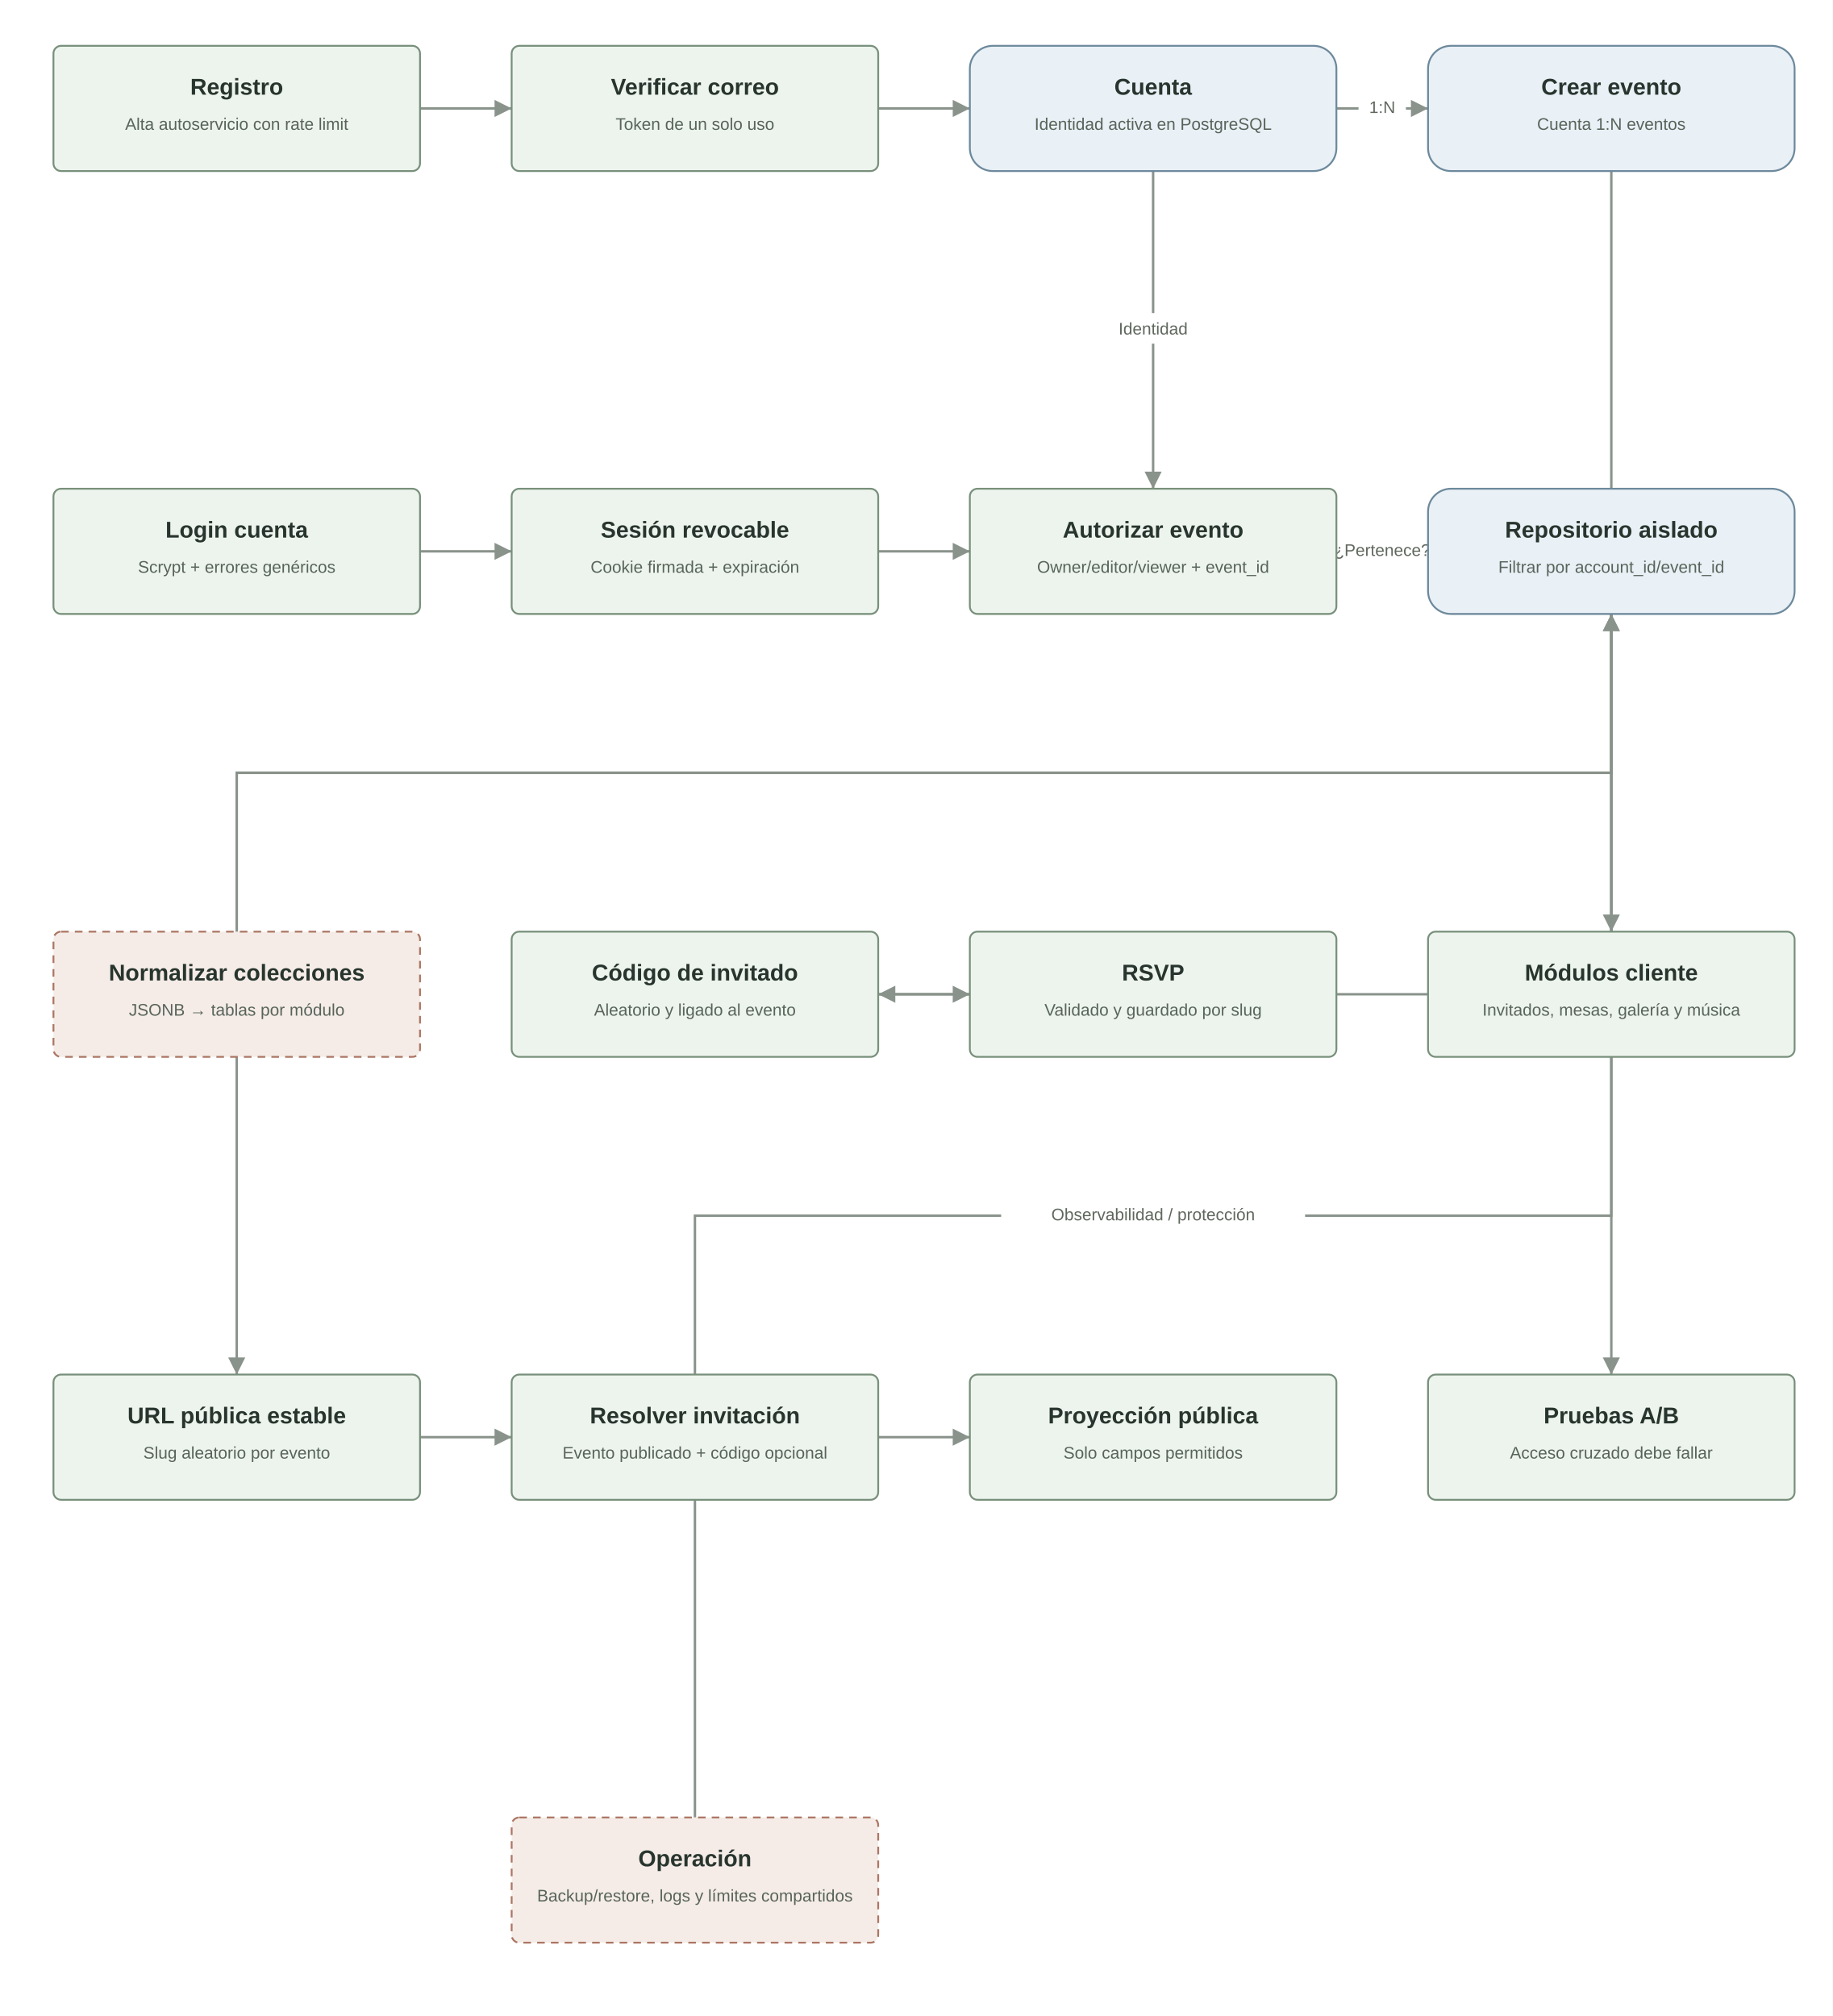
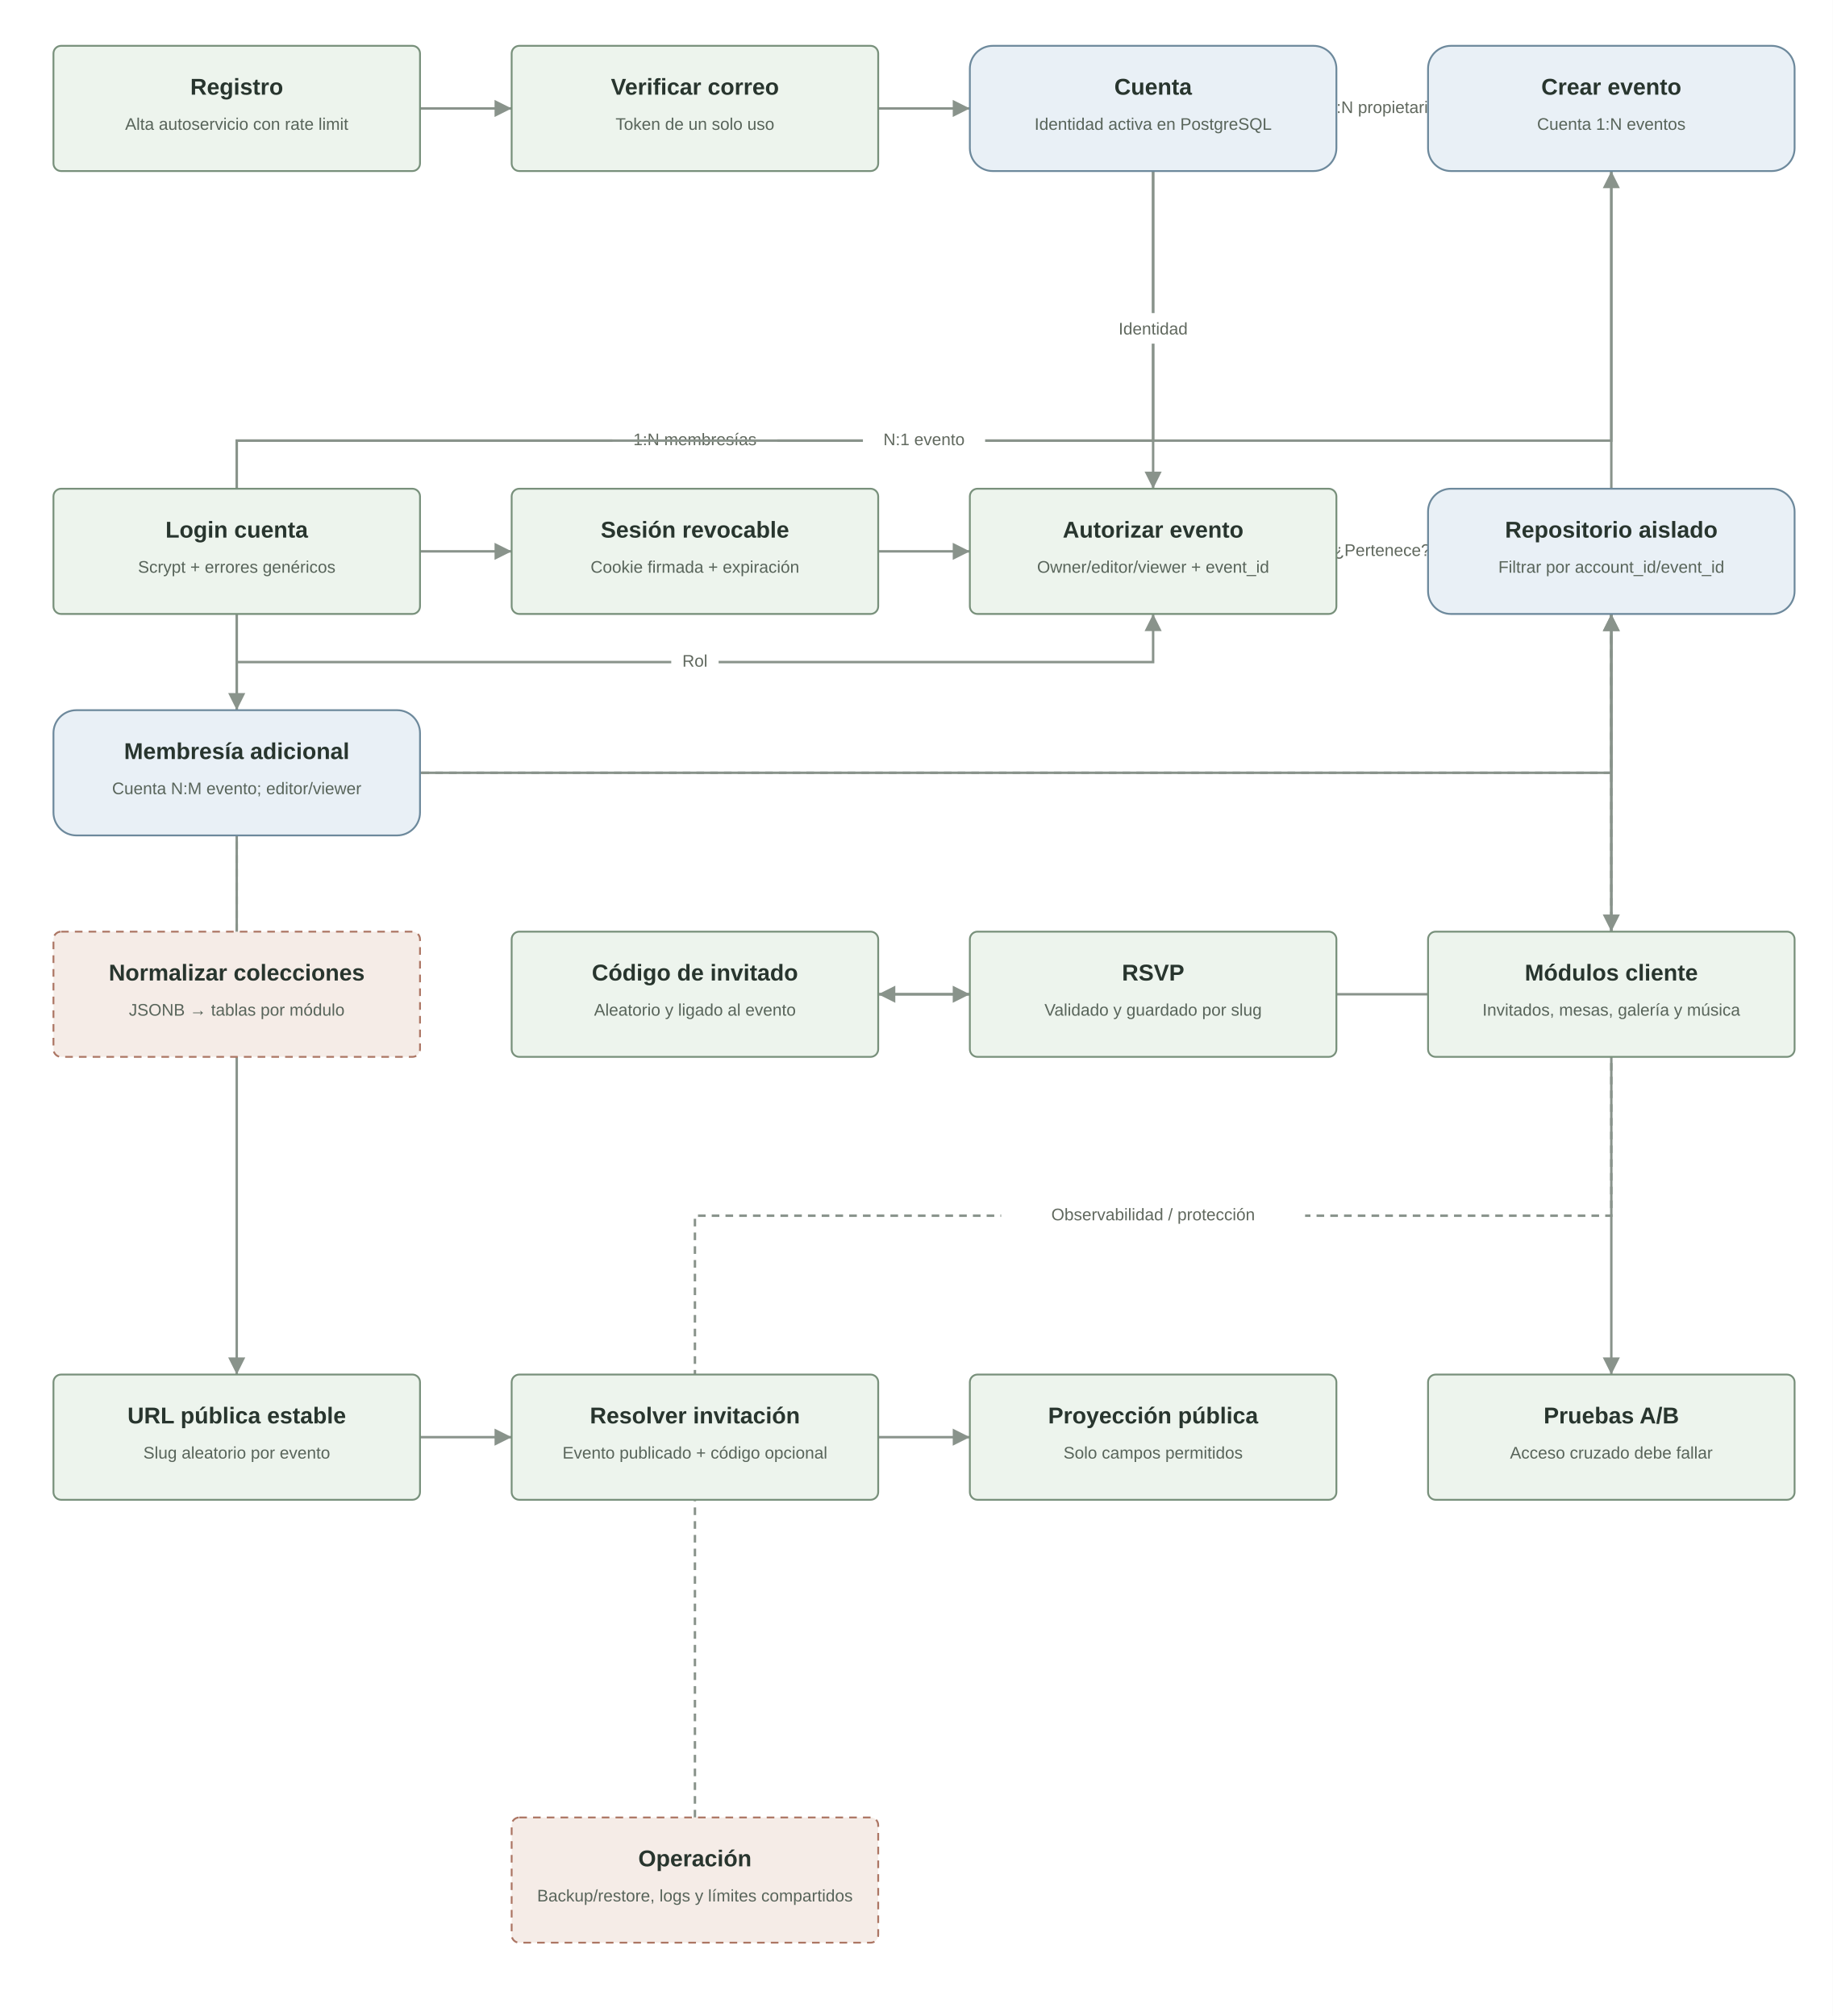
<svg xmlns="http://www.w3.org/2000/svg" viewBox="0 0 1200 1320" role="img" aria-labelledby="svg-title svg-desc" font-family="Arial, sans-serif">
  <defs>
    <marker id="arrow" markerWidth="8" markerHeight="8" refX="7" refY="3.5" orient="auto">
      <path d="M0 0 L7 3.5 L0 7 Z" fill="#89938b" />
    </marker>
  </defs>
  <rect width="1200" height="1320" fill="#fff" />
  <path d="M275 71 L335 71" fill="none" stroke="#89938b" stroke-width="1.6" marker-end="url(#arrow)" />
  <path d="M575 71 L635 71" fill="none" stroke="#89938b" stroke-width="1.6" marker-end="url(#arrow)" />
  <path d="M875 71 L935 71" fill="none" stroke="#89938b" stroke-width="1.6" marker-end="url(#arrow)" />
-   <rect x="889.5" y="60" width="31" height="20" fill="#fff" />
-   <text x="905" y="74" text-anchor="middle" font-size="11" fill="#60685e">1:N</text>
+   <rect x="847.5" y="60" width="115" height="20" fill="#fff" />
+   <text x="905" y="74" text-anchor="middle" font-size="11" fill="#60685e">1:N propietario</text>
+   <path d="M755 112 L755 288.5 L155 288.5 L155 465" fill="none" stroke="#89938b" stroke-width="1.6" marker-end="url(#arrow)" />
+   <rect x="401" y="277.5" width="108" height="20" fill="#fff" />
+   <text x="455" y="291.5" text-anchor="middle" font-size="11" fill="#60685e">1:N membresías</text>
+   <path d="M155 465 L155 288.5 L1055 288.5 L1055 112" fill="none" stroke="#89938b" stroke-width="1.6" marker-end="url(#arrow)" />
+   <rect x="565" y="277.5" width="80" height="20" fill="#fff" />
+   <text x="605" y="291.5" text-anchor="middle" font-size="11" fill="#60685e">N:1 evento</text>
  <path d="M275 361 L335 361" fill="none" stroke="#89938b" stroke-width="1.6" marker-end="url(#arrow)" />
  <path d="M575 361 L635 361" fill="none" stroke="#89938b" stroke-width="1.6" marker-end="url(#arrow)" />
  <path d="M755 112 L755 216 L755 216 L755 320" fill="none" stroke="#89938b" stroke-width="1.6" marker-end="url(#arrow)" />
  <rect x="718.5" y="205" width="73" height="20" fill="#fff" />
  <text x="755" y="219" text-anchor="middle" font-size="11" fill="#60685e">Identidad</text>
+   <path d="M155 465 L155 433.5 L755 433.5 L755 402" fill="none" stroke="#89938b" stroke-width="1.6" marker-end="url(#arrow)" />
+   <rect x="439.5" y="422.5" width="31" height="20" fill="#fff" />
+   <text x="455" y="436.5" text-anchor="middle" font-size="11" fill="#60685e">Rol</text>
  <path d="M875 361 L935 361" fill="none" stroke="#89938b" stroke-width="1.6" marker-end="url(#arrow)" />
  <rect x="861.5" y="350" width="87" height="20" fill="#fff" />
  <text x="905" y="364" text-anchor="middle" font-size="11" fill="#60685e">¿Pertenece?</text>
-   <path d="M155 610 L155 506 L1055 506 L1055 402" fill="none" stroke="#89938b" stroke-width="1.6" marker-end="url(#arrow)" />
+   <path d="M155 610 L155 506 L1055 506 L1055 402" fill="none" stroke="#89938b" stroke-width="1.6" stroke-dasharray="5 4" marker-end="url(#arrow)" />
  <path d="M1055 402 L1055 506 L1055 506 L1055 610" fill="none" stroke="#89938b" stroke-width="1.6" marker-end="url(#arrow)" />
  <path d="M935 651 L575 651" fill="none" stroke="#89938b" stroke-width="1.6" marker-end="url(#arrow)" />
  <path d="M575 651 L635 651" fill="none" stroke="#89938b" stroke-width="1.6" marker-end="url(#arrow)" />
  <path d="M1055 112 L1055 506 L155 506 L155 900" fill="none" stroke="#89938b" stroke-width="1.6" marker-end="url(#arrow)" />
  <path d="M275 941 L335 941" fill="none" stroke="#89938b" stroke-width="1.6" marker-end="url(#arrow)" />
  <path d="M575 941 L635 941" fill="none" stroke="#89938b" stroke-width="1.6" marker-end="url(#arrow)" />
  <path d="M1055 402 L1055 651 L1055 651 L1055 900" fill="none" stroke="#89938b" stroke-width="1.6" marker-end="url(#arrow)" />
-   <path d="M455 1190 L455 796 L1055 796 L1055 402" fill="none" stroke="#89938b" stroke-width="1.6" marker-end="url(#arrow)" />
+   <path d="M455 1190 L455 796 L1055 796 L1055 402" fill="none" stroke="#89938b" stroke-width="1.6" stroke-dasharray="5 4" marker-end="url(#arrow)" />
  <rect x="655.5" y="785" width="199" height="20" fill="#fff" />
  <text x="755" y="799" text-anchor="middle" font-size="11" fill="#60685e">Observabilidad / protección</text>
  <g>
    <g fill="#edf4ed" stroke="#78907b" stroke-width="1.2">
      <rect x="35" y="30" width="240" height="82" rx="5" />
    </g>
    <text x="155" y="62" font-size="15" font-weight="600" fill="#28352e" text-anchor="middle">Registro</text>
    <text x="155" y="85" font-size="11" fill="#58645a" text-anchor="middle">Alta autoservicio con rate limit</text>
  </g>
  <g>
    <g fill="#edf4ed" stroke="#78907b" stroke-width="1.2">
      <rect x="335" y="30" width="240" height="82" rx="5" />
    </g>
    <text x="455" y="62" font-size="15" font-weight="600" fill="#28352e" text-anchor="middle">Verificar correo</text>
    <text x="455" y="85" font-size="11" fill="#58645a" text-anchor="middle">Token de un solo uso</text>
  </g>
  <g>
    <g fill="#e9f0f6" stroke="#6d899c" stroke-width="1.2">
      <rect x="635" y="30" width="240" height="82" rx="15" />
    </g>
    <text x="755" y="62" font-size="15" font-weight="600" fill="#28352e" text-anchor="middle">Cuenta</text>
    <text x="755" y="85" font-size="11" fill="#58645a" text-anchor="middle">Identidad activa en PostgreSQL</text>
  </g>
  <g>
    <g fill="#e9f0f6" stroke="#6d899c" stroke-width="1.2">
      <rect x="935" y="30" width="240" height="82" rx="15" />
    </g>
    <text x="1055" y="62" font-size="15" font-weight="600" fill="#28352e" text-anchor="middle">Crear evento</text>
    <text x="1055" y="85" font-size="11" fill="#58645a" text-anchor="middle">Cuenta 1:N eventos</text>
  </g>
  <g>
    <g fill="#edf4ed" stroke="#78907b" stroke-width="1.2">
      <rect x="35" y="320" width="240" height="82" rx="5" />
    </g>
    <text x="155" y="352" font-size="15" font-weight="600" fill="#28352e" text-anchor="middle">Login cuenta</text>
    <text x="155" y="375" font-size="11" fill="#58645a" text-anchor="middle">Scrypt + errores genéricos</text>
  </g>
  <g>
    <g fill="#edf4ed" stroke="#78907b" stroke-width="1.2">
      <rect x="335" y="320" width="240" height="82" rx="5" />
    </g>
    <text x="455" y="352" font-size="15" font-weight="600" fill="#28352e" text-anchor="middle">Sesión revocable</text>
    <text x="455" y="375" font-size="11" fill="#58645a" text-anchor="middle">Cookie firmada + expiración</text>
  </g>
  <g>
    <g fill="#edf4ed" stroke="#78907b" stroke-width="1.2">
      <rect x="635" y="320" width="240" height="82" rx="5" />
    </g>
    <text x="755" y="352" font-size="15" font-weight="600" fill="#28352e" text-anchor="middle">Autorizar evento</text>
    <text x="755" y="375" font-size="11" fill="#58645a" text-anchor="middle">Owner/editor/viewer + event_id</text>
  </g>
  <g>
    <g fill="#e9f0f6" stroke="#6d899c" stroke-width="1.2">
      <rect x="935" y="320" width="240" height="82" rx="15" />
    </g>
    <text x="1055" y="352" font-size="15" font-weight="600" fill="#28352e" text-anchor="middle">Repositorio aislado</text>
    <text x="1055" y="375" font-size="11" fill="#58645a" text-anchor="middle">Filtrar por account_id/event_id</text>
+   </g>
+   <g>
+     <g fill="#e9f0f6" stroke="#6d899c" stroke-width="1.2">
+       <rect x="35" y="465" width="240" height="82" rx="15" />
+     </g>
+     <text x="155" y="497" font-size="15" font-weight="600" fill="#28352e" text-anchor="middle">Membresía adicional</text>
+     <text x="155" y="520" font-size="11" fill="#58645a" text-anchor="middle">Cuenta N:M evento; editor/viewer</text>
  </g>
  <g>
    <g fill="#f5ece7" stroke="#ac7664" stroke-width="1.2" stroke-dasharray="5 4">
      <rect x="35" y="610" width="240" height="82" rx="5" />
    </g>
    <text x="155" y="642" font-size="15" font-weight="600" fill="#28352e" text-anchor="middle">Normalizar colecciones</text>
    <text x="155" y="665" font-size="11" fill="#58645a" text-anchor="middle">JSONB → tablas por módulo</text>
  </g>
  <g>
    <g fill="#edf4ed" stroke="#78907b" stroke-width="1.2">
      <rect x="335" y="610" width="240" height="82" rx="5" />
    </g>
    <text x="455" y="642" font-size="15" font-weight="600" fill="#28352e" text-anchor="middle">Código de invitado</text>
    <text x="455" y="665" font-size="11" fill="#58645a" text-anchor="middle">Aleatorio y ligado al evento</text>
  </g>
  <g>
    <g fill="#edf4ed" stroke="#78907b" stroke-width="1.2">
      <rect x="635" y="610" width="240" height="82" rx="5" />
    </g>
    <text x="755" y="642" font-size="15" font-weight="600" fill="#28352e" text-anchor="middle">RSVP</text>
    <text x="755" y="665" font-size="11" fill="#58645a" text-anchor="middle">Validado y guardado por slug</text>
  </g>
  <g>
    <g fill="#edf4ed" stroke="#78907b" stroke-width="1.2">
      <rect x="935" y="610" width="240" height="82" rx="5" />
    </g>
    <text x="1055" y="642" font-size="15" font-weight="600" fill="#28352e" text-anchor="middle">Módulos cliente</text>
    <text x="1055" y="665" font-size="11" fill="#58645a" text-anchor="middle">Invitados, mesas, galería y música</text>
  </g>
  <g>
    <g fill="#edf4ed" stroke="#78907b" stroke-width="1.2">
      <rect x="35" y="900" width="240" height="82" rx="5" />
    </g>
    <text x="155" y="932" font-size="15" font-weight="600" fill="#28352e" text-anchor="middle">URL pública estable</text>
    <text x="155" y="955" font-size="11" fill="#58645a" text-anchor="middle">Slug aleatorio por evento</text>
  </g>
  <g>
    <g fill="#edf4ed" stroke="#78907b" stroke-width="1.2">
      <rect x="335" y="900" width="240" height="82" rx="5" />
    </g>
    <text x="455" y="932" font-size="15" font-weight="600" fill="#28352e" text-anchor="middle">Resolver invitación</text>
    <text x="455" y="955" font-size="11" fill="#58645a" text-anchor="middle">Evento publicado + código opcional</text>
  </g>
  <g>
    <g fill="#edf4ed" stroke="#78907b" stroke-width="1.2">
      <rect x="635" y="900" width="240" height="82" rx="5" />
    </g>
    <text x="755" y="932" font-size="15" font-weight="600" fill="#28352e" text-anchor="middle">Proyección pública</text>
    <text x="755" y="955" font-size="11" fill="#58645a" text-anchor="middle">Solo campos permitidos</text>
  </g>
  <g>
    <g fill="#edf4ed" stroke="#78907b" stroke-width="1.2">
      <rect x="935" y="900" width="240" height="82" rx="5" />
    </g>
    <text x="1055" y="932" font-size="15" font-weight="600" fill="#28352e" text-anchor="middle">Pruebas A/B</text>
    <text x="1055" y="955" font-size="11" fill="#58645a" text-anchor="middle">Acceso cruzado debe fallar</text>
  </g>
  <g>
    <g fill="#f5ece7" stroke="#ac7664" stroke-width="1.2" stroke-dasharray="5 4">
      <rect x="335" y="1190" width="240" height="82" rx="5" />
    </g>
    <text x="455" y="1222" font-size="15" font-weight="600" fill="#28352e" text-anchor="middle">Operación</text>
    <text x="455" y="1245" font-size="11" fill="#58645a" text-anchor="middle">Backup/restore, logs y límites compartidos</text>
  </g>
</svg>
